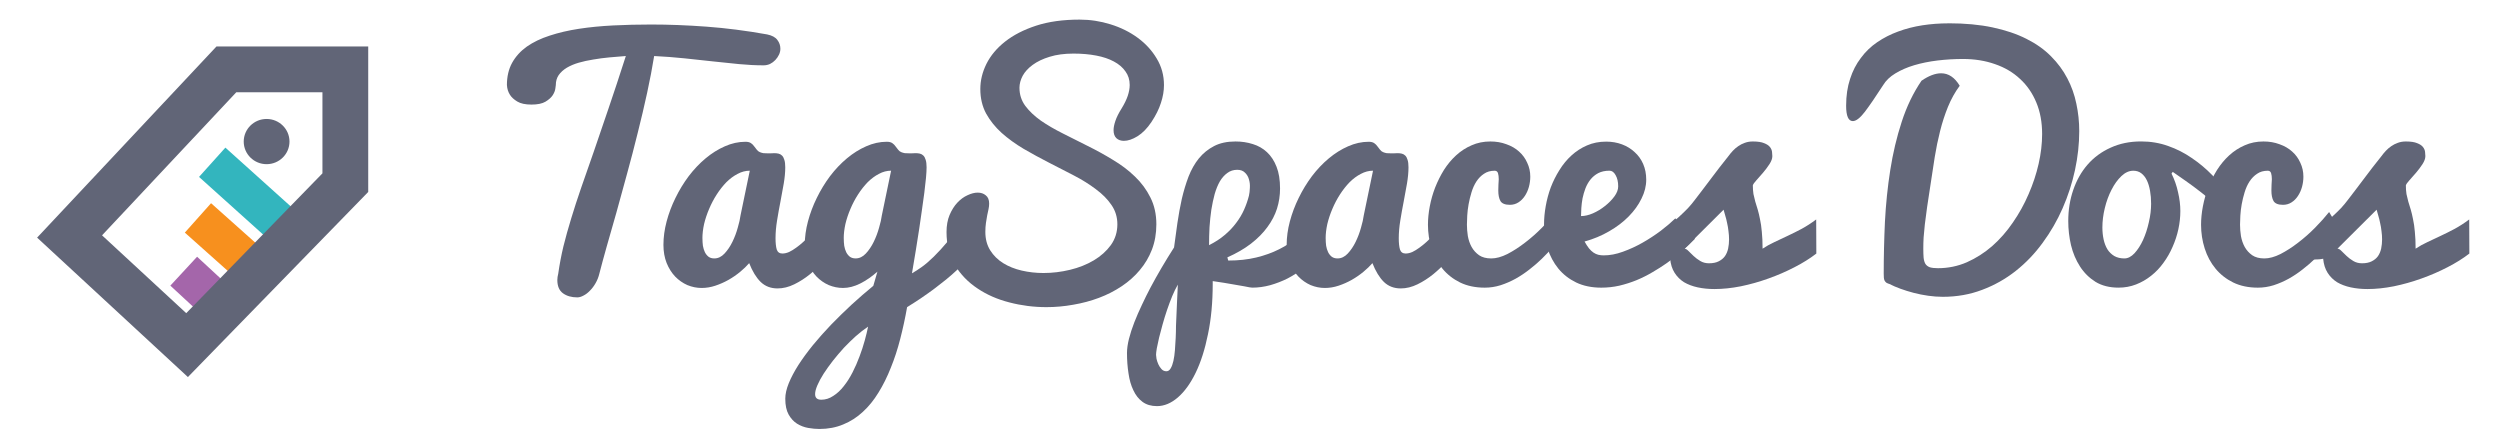
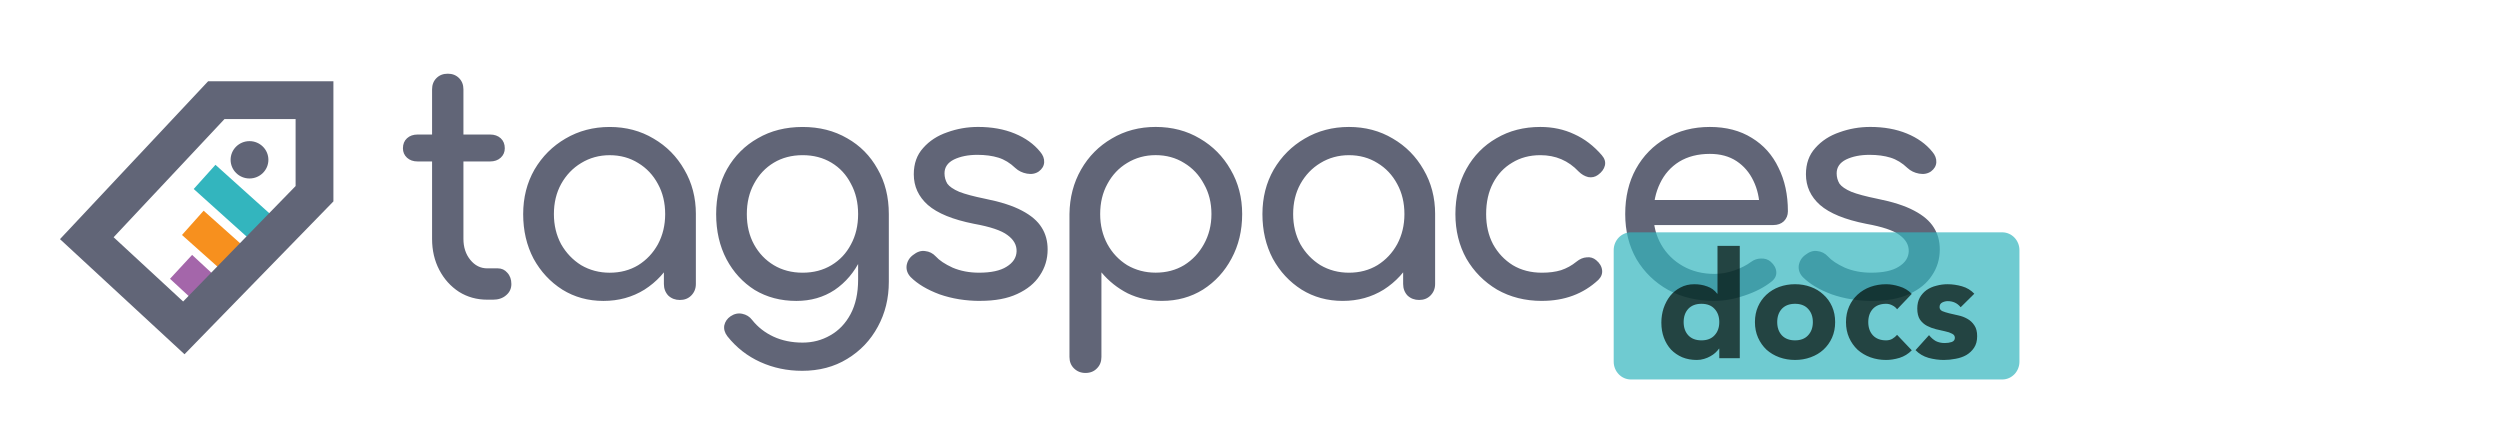
<svg xmlns="http://www.w3.org/2000/svg" width="190mm" height="34mm" version="1.1" viewBox="0 0 190 34" id="svg44">
  <defs id="defs48" />
-   <ellipse cx="20.262" cy="10.759" rx="1.739" ry="1.718" fill="#616577" id="ellipse2" style="stroke-width:1.12" />
-   <g id="g14" transform="matrix(1.119809,0,0,1.119809,-0.3378464,-3.905977)">
+   <ellipse cx="18.962" cy="12.145" rx="1.436" ry="1.419" fill="#616577" id="ellipse2" style="stroke-width:0.925" />
+   <g id="g14" transform="matrix(0.9246743,0,0,0.9246743,1.951741,0.03591334)">
    <g stroke-width="2.674" id="g10">
      <path d="M 15.219,24.158 12.77,21.893" fill="none" stroke="#a466aa" id="path4" />
      <path d="M 19.601,18.905 14.704,14.501" fill="#f7901e" stroke="#33b5be" id="path6" />
      <path d="M 17.474,21.611 13.736,18.277" fill="#616577" stroke="#f7901e" id="path8" />
    </g>
    <path d="m 15.667,8.195 h 8.072 v 7.689 l -10.741,11.026 -7.974,-7.372 z" fill="none" stroke="#616577" stroke-width="3.107" id="path12" />
  </g>
  <g fill="#616577" stroke-width="0.265px" aria-label="TagSpaces Docs" id="g42" transform="matrix(1.119809,0,0,1.119809,-0.3378464,-3.905977)">
-     <path d="m 34.705,9.265 q 0,-0.868 0.351,-1.509 0.362,-0.651 1.002,-1.106 0.651,-0.455 1.55,-0.744 0.91,-0.3 1.995,-0.465 1.085,-0.165 2.325,-0.227 1.24,-0.062 2.563,-0.062 1.798,0 3.762,0.145 1.974,0.145 4.113,0.527 0.496,0.103 0.692,0.372 0.207,0.269 0.207,0.599 0,0.207 -0.093,0.403 -0.093,0.196 -0.248,0.362 -0.155,0.165 -0.362,0.269 -0.207,0.093 -0.434,0.093 -0.796,0 -1.664,-0.083 -0.858,-0.083 -1.798,-0.186 -0.93,-0.103 -1.922,-0.207 -0.992,-0.103 -2.046,-0.155 -0.186,1.158 -0.475,2.491 -0.289,1.333 -0.641,2.728 -0.341,1.385 -0.723,2.77 -0.372,1.375 -0.723,2.635 -0.351,1.251 -0.661,2.315 -0.3,1.065 -0.496,1.829 -0.083,0.351 -0.258,0.651 -0.165,0.289 -0.382,0.506 -0.207,0.217 -0.434,0.331 -0.227,0.124 -0.424,0.124 -0.589,0 -0.972,-0.279 -0.382,-0.279 -0.382,-0.899 0,-0.196 0.062,-0.434 0.134,-0.941 0.351,-1.85 0.227,-0.91 0.527,-1.891 0.3,-0.992 0.682,-2.098 0.382,-1.106 0.848,-2.429 0.465,-1.333 1.002,-2.935 0.548,-1.602 1.178,-3.566 -0.548,0.041 -1.116,0.093 -0.558,0.052 -1.095,0.145 -0.527,0.083 -0.992,0.217 -0.455,0.134 -0.806,0.341 -0.341,0.207 -0.548,0.496 -0.196,0.289 -0.196,0.682 0,0.021 -0.031,0.227 -0.021,0.207 -0.176,0.455 -0.155,0.238 -0.496,0.444 -0.331,0.196 -0.951,0.196 -0.62,0 -0.961,-0.207 -0.341,-0.207 -0.496,-0.455 -0.186,-0.289 -0.207,-0.661 z" id="path16" />
-     <path d="m 56.802,20.479 q -0.238,0.331 -0.641,0.775 -0.393,0.444 -0.889,0.848 -0.496,0.403 -1.065,0.682 -0.568,0.279 -1.137,0.279 -0.682,0 -1.137,-0.434 -0.455,-0.444 -0.785,-1.282 -0.248,0.289 -0.61,0.589 -0.362,0.3 -0.796,0.548 -0.424,0.238 -0.889,0.393 -0.465,0.155 -0.93,0.155 -0.496,0 -0.972,-0.196 -0.465,-0.207 -0.827,-0.579 -0.362,-0.382 -0.579,-0.92 -0.217,-0.548 -0.217,-1.23 0,-0.775 0.217,-1.592 0.217,-0.816 0.599,-1.592 0.382,-0.785 0.899,-1.478 0.527,-0.692 1.147,-1.209 0.62,-0.517 1.302,-0.816 0.692,-0.31 1.406,-0.31 0.238,0 0.372,0.093 0.134,0.093 0.217,0.217 0.093,0.114 0.176,0.227 0.083,0.114 0.207,0.165 0.124,0.052 0.248,0.072 0.134,0.01 0.269,0.01 0.114,0 0.227,0 0.124,-0.01 0.238,-0.01 0.155,0 0.289,0.031 0.134,0.031 0.238,0.134 0.103,0.103 0.155,0.289 0.062,0.186 0.062,0.506 0,0.496 -0.103,1.106 -0.103,0.599 -0.227,1.24 -0.124,0.63 -0.227,1.271 -0.103,0.63 -0.103,1.199 0,0.486 0.083,0.765 0.093,0.269 0.382,0.269 0.217,0 0.455,-0.103 0.238,-0.114 0.475,-0.289 0.248,-0.176 0.486,-0.393 0.248,-0.227 0.465,-0.465 0.506,-0.558 1.023,-1.261 z m -8.826,-0.816 q 0,0.258 0.031,0.506 0.041,0.238 0.134,0.434 0.093,0.186 0.248,0.31 0.155,0.114 0.393,0.114 0.382,0 0.692,-0.331 0.31,-0.331 0.537,-0.796 0.227,-0.465 0.362,-0.961 0.145,-0.496 0.186,-0.827 l 0.63,-3.039 q -0.424,0 -0.827,0.217 -0.403,0.207 -0.765,0.568 -0.351,0.362 -0.651,0.827 -0.3,0.465 -0.517,0.982 -0.217,0.506 -0.341,1.023 -0.114,0.517 -0.114,0.972 z" id="path18" />
-     <path d="m 59.851,21.925 q -0.558,0.496 -1.168,0.806 -0.599,0.3 -1.168,0.3 -0.496,0 -0.972,-0.196 -0.465,-0.207 -0.827,-0.579 -0.362,-0.382 -0.579,-0.92 -0.217,-0.548 -0.217,-1.23 0,-0.775 0.217,-1.592 0.217,-0.816 0.599,-1.592 0.382,-0.785 0.899,-1.478 0.527,-0.692 1.147,-1.209 0.62,-0.517 1.302,-0.816 0.692,-0.31 1.406,-0.31 0.238,0 0.372,0.093 0.134,0.093 0.217,0.217 0.093,0.114 0.176,0.227 0.083,0.114 0.207,0.165 0.124,0.052 0.248,0.072 0.134,0.01 0.269,0.01 0.114,0 0.227,0 0.124,-0.01 0.238,-0.01 0.155,0 0.289,0.031 0.134,0.031 0.238,0.134 0.103,0.103 0.155,0.289 0.062,0.186 0.062,0.506 0,0.269 -0.041,0.723 -0.041,0.455 -0.114,1.013 -0.072,0.558 -0.165,1.189 -0.083,0.62 -0.176,1.22 -0.217,1.426 -0.496,3.049 0.31,-0.176 0.672,-0.434 0.362,-0.258 0.806,-0.692 0.444,-0.434 0.992,-1.085 0.548,-0.661 1.23,-1.643 l 0.496,2.294 q -0.186,0.32 -0.486,0.661 -0.289,0.331 -0.651,0.672 -0.351,0.331 -0.744,0.651 -0.382,0.31 -0.754,0.589 -0.878,0.661 -1.891,1.282 -0.196,1.106 -0.465,2.15 -0.269,1.054 -0.641,1.964 -0.362,0.92 -0.837,1.685 -0.465,0.765 -1.065,1.313 -0.589,0.548 -1.323,0.848 -0.734,0.31 -1.623,0.31 -0.351,0 -0.765,-0.072 -0.403,-0.072 -0.754,-0.289 -0.341,-0.217 -0.568,-0.62 -0.227,-0.403 -0.227,-1.075 0,-0.465 0.238,-1.054 0.238,-0.579 0.651,-1.23 0.413,-0.641 0.982,-1.344 0.568,-0.692 1.23,-1.385 0.672,-0.692 1.395,-1.364 0.734,-0.672 1.478,-1.282 z m -2.284,-2.263 q 0,0.258 0.031,0.506 0.041,0.238 0.134,0.434 0.093,0.186 0.248,0.31 0.155,0.114 0.393,0.114 0.382,0 0.692,-0.331 0.31,-0.331 0.537,-0.796 0.227,-0.465 0.362,-0.961 0.145,-0.496 0.186,-0.827 l 0.63,-3.039 q -0.424,0 -0.827,0.217 -0.403,0.207 -0.765,0.568 -0.351,0.362 -0.651,0.827 -0.3,0.465 -0.517,0.982 -0.217,0.506 -0.341,1.023 -0.114,0.517 -0.114,0.972 z m -1.53,10.955 q 0.434,0 0.816,-0.258 0.393,-0.248 0.713,-0.661 0.331,-0.413 0.599,-0.941 0.269,-0.527 0.475,-1.085 0.207,-0.548 0.351,-1.075 0.145,-0.527 0.227,-0.941 -0.403,0.269 -0.827,0.641 -0.413,0.372 -0.816,0.796 -0.393,0.434 -0.754,0.889 -0.351,0.455 -0.62,0.868 -0.269,0.424 -0.424,0.785 -0.155,0.362 -0.155,0.599 0,0.382 0.413,0.382 z" id="path20" />
-     <path d="m 69.492,9.451 q 0,0.682 0.393,1.22 0.403,0.537 1.054,1.002 0.661,0.455 1.488,0.868 0.837,0.413 1.705,0.858 0.878,0.434 1.705,0.941 0.837,0.496 1.488,1.127 0.661,0.63 1.054,1.426 0.403,0.796 0.403,1.819 0,0.93 -0.3,1.716 -0.3,0.775 -0.827,1.395 -0.517,0.62 -1.23,1.095 -0.713,0.475 -1.54,0.785 -0.827,0.31 -1.736,0.465 -0.91,0.165 -1.829,0.165 -1.292,0 -2.511,-0.32 -1.22,-0.31 -2.17,-0.951 -0.951,-0.63 -1.53,-1.581 -0.568,-0.961 -0.568,-2.243 0,-0.661 0.207,-1.158 0.217,-0.506 0.527,-0.837 0.32,-0.341 0.692,-0.506 0.372,-0.176 0.692,-0.176 0.331,0 0.548,0.186 0.227,0.176 0.227,0.558 0,0.176 -0.041,0.372 -0.041,0.196 -0.093,0.434 -0.041,0.227 -0.083,0.506 -0.041,0.279 -0.041,0.61 0,0.723 0.331,1.251 0.331,0.527 0.878,0.868 0.548,0.341 1.261,0.506 0.713,0.165 1.478,0.165 0.899,0 1.798,-0.217 0.899,-0.217 1.612,-0.641 0.713,-0.424 1.158,-1.034 0.444,-0.62 0.444,-1.416 0,-0.734 -0.403,-1.313 -0.393,-0.579 -1.054,-1.065 -0.651,-0.496 -1.488,-0.93 -0.837,-0.434 -1.705,-0.878 -0.868,-0.444 -1.705,-0.93 -0.837,-0.496 -1.499,-1.085 -0.651,-0.589 -1.054,-1.313 -0.393,-0.734 -0.393,-1.664 0,-0.868 0.413,-1.705 0.424,-0.847 1.261,-1.509 0.848,-0.672 2.108,-1.085 1.261,-0.413 2.956,-0.413 1.075,0 2.098,0.32 1.034,0.32 1.84,0.91 0.806,0.589 1.292,1.406 0.496,0.816 0.496,1.809 0,0.589 -0.207,1.209 -0.196,0.62 -0.641,1.292 -0.434,0.651 -0.951,0.972 -0.506,0.31 -0.92,0.31 -0.31,0 -0.506,-0.176 -0.196,-0.186 -0.196,-0.548 0,-0.269 0.124,-0.63 0.124,-0.372 0.424,-0.848 0.279,-0.455 0.413,-0.847 0.134,-0.403 0.134,-0.744 0,-0.527 -0.289,-0.92 -0.279,-0.403 -0.785,-0.672 -0.496,-0.269 -1.199,-0.403 -0.703,-0.134 -1.54,-0.134 -0.93,0 -1.623,0.217 -0.682,0.207 -1.147,0.548 -0.455,0.331 -0.682,0.744 -0.217,0.413 -0.217,0.816 z" id="path22" />
-     <path d="m 83.66,21.171 q 1.044,0 1.902,-0.207 0.858,-0.207 1.55,-0.558 0.703,-0.351 1.261,-0.816 0.568,-0.475 1.023,-1.013 l 0.114,2.367 q -0.331,0.403 -0.806,0.785 -0.465,0.372 -1.023,0.661 -0.558,0.279 -1.178,0.455 -0.61,0.165 -1.209,0.165 -0.072,0 -0.186,-0.021 -0.103,-0.021 -0.372,-0.072 -0.269,-0.052 -0.775,-0.134 -0.496,-0.093 -1.354,-0.217 v 0.186 q 0,1.881 -0.32,3.411 -0.31,1.54 -0.837,2.625 -0.527,1.085 -1.209,1.674 -0.682,0.589 -1.416,0.589 -0.589,0 -0.982,-0.289 -0.393,-0.289 -0.62,-0.785 -0.238,-0.486 -0.331,-1.147 -0.103,-0.651 -0.103,-1.385 0,-0.424 0.134,-0.961 0.134,-0.527 0.362,-1.116 0.227,-0.579 0.517,-1.189 0.279,-0.599 0.579,-1.168 0.703,-1.323 1.602,-2.728 0.114,-0.806 0.227,-1.654 0.124,-0.848 0.3,-1.643 0.186,-0.796 0.455,-1.509 0.279,-0.713 0.703,-1.24 0.434,-0.527 1.034,-0.837 0.599,-0.31 1.447,-0.31 0.63,0 1.178,0.176 0.548,0.165 0.961,0.548 0.413,0.382 0.651,0.992 0.238,0.599 0.238,1.478 0,0.703 -0.207,1.364 -0.207,0.651 -0.651,1.251 -0.434,0.599 -1.116,1.127 -0.672,0.517 -1.602,0.93 z m -1.302,-1.044 q 0.62,-0.31 1.065,-0.692 0.455,-0.382 0.775,-0.816 0.331,-0.434 0.537,-0.899 0.207,-0.465 0.331,-0.951 0.052,-0.227 0.062,-0.527 0.021,-0.31 -0.062,-0.579 -0.072,-0.269 -0.269,-0.455 -0.186,-0.196 -0.527,-0.196 -0.382,0 -0.672,0.217 -0.289,0.207 -0.506,0.568 -0.207,0.362 -0.351,0.858 -0.134,0.496 -0.227,1.065 -0.083,0.568 -0.124,1.189 -0.031,0.61 -0.031,1.22 z m -3.597,7.441 q 0,0.083 0.031,0.269 0.041,0.186 0.124,0.372 0.083,0.186 0.217,0.331 0.134,0.145 0.331,0.145 0.176,0 0.289,-0.196 0.114,-0.186 0.186,-0.506 0.072,-0.32 0.103,-0.723 0.031,-0.403 0.052,-0.827 0.021,-0.424 0.021,-0.827 0.01,-0.403 0.031,-0.723 0.031,-0.558 0.041,-0.951 0.021,-0.382 0.031,-0.641 0.01,-0.289 0.021,-0.486 -0.196,0.341 -0.382,0.785 -0.186,0.455 -0.351,0.941 -0.165,0.486 -0.3,0.972 -0.134,0.486 -0.238,0.899 -0.093,0.424 -0.155,0.723 -0.052,0.31 -0.052,0.444 z" id="path24" />
-     <path d="m 99.1,20.479 q -0.238,0.331 -0.641,0.775 -0.393,0.444 -0.889,0.848 -0.496,0.403 -1.065,0.682 -0.568,0.279 -1.137,0.279 -0.682,0 -1.137,-0.434 -0.455,-0.444 -0.785,-1.282 -0.248,0.289 -0.61,0.589 -0.362,0.3 -0.796,0.548 -0.424,0.238 -0.889,0.393 -0.465,0.155 -0.93,0.155 -0.496,0 -0.972,-0.196 -0.465,-0.207 -0.827,-0.579 -0.362,-0.382 -0.579,-0.92 -0.217,-0.548 -0.217,-1.23 0,-0.775 0.217,-1.592 0.217,-0.816 0.599,-1.592 0.382,-0.785 0.899,-1.478 0.527,-0.692 1.147,-1.209 0.62,-0.517 1.302,-0.816 0.692,-0.31 1.406,-0.31 0.238,0 0.372,0.093 0.134,0.093 0.217,0.217 0.093,0.114 0.176,0.227 0.083,0.114 0.207,0.165 0.124,0.052 0.248,0.072 0.134,0.01 0.269,0.01 0.114,0 0.227,0 0.124,-0.01 0.238,-0.01 0.155,0 0.289,0.031 0.134,0.031 0.238,0.134 0.103,0.103 0.155,0.289 0.062,0.186 0.062,0.506 0,0.496 -0.103,1.106 -0.103,0.599 -0.227,1.24 -0.124,0.63 -0.227,1.271 -0.103,0.63 -0.103,1.199 0,0.486 0.083,0.765 0.093,0.269 0.382,0.269 0.217,0 0.455,-0.103 0.238,-0.114 0.475,-0.289 0.248,-0.176 0.486,-0.393 0.248,-0.227 0.465,-0.465 0.506,-0.558 1.023,-1.261 z m -8.826,-0.816 q 0,0.258 0.031,0.506 0.041,0.238 0.134,0.434 0.093,0.186 0.248,0.31 0.155,0.114 0.393,0.114 0.382,0 0.692,-0.331 0.31,-0.331 0.537,-0.796 0.227,-0.465 0.362,-0.961 0.145,-0.496 0.186,-0.827 l 0.63,-3.039 q -0.424,0 -0.827,0.217 -0.403,0.207 -0.765,0.568 -0.351,0.362 -0.651,0.827 -0.3,0.465 -0.517,0.982 -0.217,0.506 -0.341,1.023 -0.114,0.517 -0.114,0.972 z" id="path26" />
-     <path d="m 101.07,23.011 q -0.951,0 -1.674,-0.351 -0.713,-0.351 -1.199,-0.941 -0.486,-0.589 -0.734,-1.364 -0.248,-0.775 -0.248,-1.612 0,-0.599 0.124,-1.251 0.124,-0.651 0.362,-1.271 0.248,-0.63 0.599,-1.199 0.362,-0.568 0.827,-0.992 0.475,-0.434 1.054,-0.682 0.579,-0.258 1.271,-0.258 0.589,0 1.085,0.186 0.506,0.176 0.858,0.496 0.362,0.32 0.558,0.765 0.207,0.434 0.207,0.941 0,0.351 -0.093,0.692 -0.093,0.341 -0.279,0.62 -0.176,0.269 -0.434,0.434 -0.258,0.165 -0.579,0.165 -0.486,0 -0.641,-0.258 -0.145,-0.258 -0.145,-0.713 0,-0.186 0.01,-0.393 0.021,-0.207 0.021,-0.372 0,-0.248 -0.052,-0.413 -0.052,-0.165 -0.227,-0.165 -0.424,0 -0.723,0.207 -0.3,0.196 -0.517,0.527 -0.207,0.32 -0.331,0.734 -0.124,0.403 -0.196,0.806 -0.072,0.403 -0.093,0.775 -0.021,0.362 -0.021,0.61 0,0.372 0.062,0.775 0.072,0.403 0.258,0.744 0.186,0.331 0.506,0.558 0.32,0.217 0.827,0.217 0.496,0 1.095,-0.3 0.599,-0.31 1.199,-0.775 0.61,-0.465 1.158,-1.023 0.548,-0.558 0.941,-1.054 l 0.713,1.199 q -0.775,1.106 -1.674,1.974 -0.382,0.372 -0.837,0.723 -0.444,0.351 -0.941,0.63 -0.486,0.269 -1.023,0.444 -0.527,0.165 -1.075,0.165 z" id="path28" />
-     <path d="m 108.98,23.011 q -0.972,0 -1.705,-0.351 -0.723,-0.351 -1.209,-0.941 -0.486,-0.599 -0.734,-1.375 -0.238,-0.785 -0.238,-1.643 0,-0.579 0.114,-1.22 0.114,-0.651 0.341,-1.271 0.238,-0.62 0.589,-1.178 0.351,-0.568 0.816,-0.992 0.475,-0.434 1.054,-0.682 0.589,-0.258 1.302,-0.258 0.579,0 1.075,0.186 0.496,0.186 0.858,0.527 0.372,0.331 0.579,0.806 0.207,0.475 0.207,1.065 0,0.641 -0.32,1.282 -0.31,0.641 -0.868,1.209 -0.558,0.568 -1.333,1.013 -0.765,0.444 -1.664,0.692 0.155,0.279 0.3,0.465 0.155,0.186 0.31,0.289 0.155,0.103 0.32,0.145 0.176,0.041 0.372,0.041 0.62,0 1.302,-0.248 0.692,-0.248 1.344,-0.62 0.651,-0.372 1.23,-0.806 0.579,-0.444 0.982,-0.837 l 1.333,1.385 q -0.91,0.941 -1.933,1.664 -0.444,0.31 -0.961,0.61 -0.506,0.3 -1.075,0.537 -0.558,0.227 -1.168,0.372 -0.599,0.134 -1.22,0.134 z m -1.375,-4.858 q 0.372,0 0.806,-0.186 0.444,-0.196 0.816,-0.496 0.382,-0.3 0.641,-0.651 0.258,-0.351 0.258,-0.682 0,-0.465 -0.176,-0.765 -0.165,-0.3 -0.413,-0.3 -0.444,0 -0.765,0.165 -0.31,0.165 -0.527,0.434 -0.207,0.258 -0.341,0.599 -0.124,0.331 -0.196,0.672 -0.062,0.341 -0.083,0.661 -0.021,0.32 -0.021,0.548 z" id="path30" />
-     <path d="m 113.3,19.042 q 0.579,-0.496 0.941,-0.827 0.362,-0.331 0.62,-0.599 0.258,-0.279 0.465,-0.558 0.217,-0.279 0.506,-0.661 0.289,-0.382 0.703,-0.93 0.413,-0.558 1.075,-1.385 0.134,-0.186 0.3,-0.362 0.165,-0.176 0.362,-0.31 0.207,-0.145 0.444,-0.227 0.248,-0.093 0.548,-0.093 0.496,0 0.765,0.114 0.269,0.103 0.393,0.258 0.124,0.155 0.145,0.331 0.021,0.165 0.021,0.289 0,0.248 -0.196,0.548 -0.196,0.3 -0.434,0.579 -0.238,0.279 -0.455,0.517 -0.207,0.227 -0.238,0.341 0,0.32 0.041,0.589 0.052,0.258 0.124,0.517 0.083,0.248 0.165,0.537 0.083,0.279 0.155,0.651 0.083,0.372 0.124,0.858 0.052,0.486 0.052,1.147 0.372,-0.248 0.796,-0.444 0.434,-0.207 0.899,-0.424 0.465,-0.217 0.951,-0.475 0.496,-0.269 0.992,-0.641 l 0.01,2.315 q -0.641,0.496 -1.488,0.93 -0.837,0.434 -1.767,0.765 -0.92,0.331 -1.871,0.527 -0.941,0.186 -1.788,0.186 -0.61,0 -1.137,-0.114 -0.527,-0.114 -0.93,-0.351 -0.393,-0.248 -0.641,-0.641 -0.248,-0.393 -0.3,-0.951 -0.145,0.031 -0.289,0.041 -0.134,0.01 -0.269,0.01 -0.165,0 -0.31,-0.01 -0.145,-0.01 -0.248,-0.072 -0.103,-0.072 -0.165,-0.217 -0.062,-0.155 -0.062,-0.434 0,-0.248 0.124,-0.455 0.124,-0.217 0.289,-0.382 0.165,-0.165 0.331,-0.289 0.165,-0.124 0.248,-0.196 z m 1.323,1.323 q 0.124,0 0.269,0.155 0.155,0.155 0.351,0.341 0.196,0.186 0.455,0.341 0.258,0.155 0.589,0.155 0.403,0 0.661,-0.134 0.269,-0.134 0.424,-0.351 0.155,-0.227 0.217,-0.517 0.062,-0.3 0.062,-0.62 0,-0.279 -0.041,-0.568 -0.031,-0.289 -0.093,-0.548 -0.052,-0.269 -0.124,-0.496 -0.062,-0.238 -0.114,-0.403 z" id="path32" />
-     <path d="m 132.54,5.069 q 1.685,0 2.997,0.279 1.313,0.279 2.294,0.775 0.992,0.496 1.674,1.189 0.682,0.682 1.106,1.499 0.424,0.806 0.61,1.716 0.196,0.91 0.196,1.86 0,1.302 -0.289,2.646 -0.289,1.333 -0.837,2.584 -0.548,1.251 -1.354,2.346 -0.796,1.095 -1.829,1.912 -1.034,0.817 -2.274,1.282 -1.24,0.475 -2.677,0.475 -0.486,0 -0.992,-0.072 -0.506,-0.072 -0.982,-0.196 -0.475,-0.124 -0.899,-0.279 -0.424,-0.155 -0.744,-0.32 -0.134,-0.041 -0.217,-0.093 -0.072,-0.062 -0.114,-0.134 -0.041,-0.083 -0.052,-0.196 -0.01,-0.114 -0.01,-0.289 0,-1.716 0.083,-3.514 0.093,-1.798 0.362,-3.514 0.269,-1.716 0.775,-3.266 0.506,-1.561 1.344,-2.791 0.734,-0.506 1.333,-0.506 0.754,0 1.261,0.847 -0.475,0.641 -0.796,1.426 -0.32,0.785 -0.537,1.654 -0.217,0.858 -0.362,1.757 -0.145,0.899 -0.269,1.757 -0.145,0.951 -0.248,1.633 -0.093,0.672 -0.155,1.178 -0.052,0.506 -0.083,0.889 -0.021,0.382 -0.021,0.744 0,0.382 0.021,0.641 0.031,0.258 0.124,0.413 0.103,0.155 0.3,0.227 0.207,0.062 0.548,0.062 1.034,0 1.964,-0.403 0.93,-0.413 1.716,-1.095 0.785,-0.692 1.406,-1.602 0.63,-0.91 1.065,-1.922 0.444,-1.013 0.682,-2.057 0.238,-1.054 0.238,-2.026 0,-1.199 -0.393,-2.139 -0.393,-0.951 -1.106,-1.602 -0.703,-0.661 -1.695,-1.002 -0.992,-0.351 -2.181,-0.351 -0.868,0 -1.726,0.103 -0.847,0.103 -1.581,0.32 -0.723,0.217 -1.282,0.558 -0.548,0.331 -0.827,0.796 -0.754,1.168 -1.24,1.809 -0.486,0.63 -0.816,0.63 -0.455,0 -0.455,-1.044 0,-1.013 0.269,-1.819 0.258,-0.806 0.734,-1.426 0.465,-0.63 1.106,-1.065 0.651,-0.444 1.416,-0.723 0.775,-0.289 1.643,-0.424 0.868,-0.134 1.778,-0.134 z" id="path34" />
-     <path d="m 147.68,15.27 q 0.3,0.599 0.444,1.271 0.155,0.661 0.155,1.271 0,0.61 -0.134,1.23 -0.134,0.62 -0.393,1.199 -0.248,0.579 -0.62,1.085 -0.362,0.506 -0.837,0.878 -0.465,0.372 -1.023,0.589 -0.558,0.217 -1.189,0.217 -0.91,0 -1.561,-0.393 -0.641,-0.403 -1.054,-1.044 -0.413,-0.641 -0.61,-1.447 -0.186,-0.806 -0.186,-1.633 0,-1.137 0.341,-2.119 0.341,-0.992 0.972,-1.716 0.641,-0.734 1.561,-1.147 0.92,-0.424 2.067,-0.424 0.982,0 1.84,0.31 0.858,0.3 1.602,0.816 0.754,0.506 1.395,1.168 0.651,0.661 1.209,1.364 l -0.196,1.457 q -0.279,-0.372 -0.754,-0.806 -0.475,-0.434 -1.013,-0.848 -0.527,-0.413 -1.044,-0.775 -0.517,-0.372 -0.889,-0.62 z m -3.194,5.757 q 0.351,0 0.682,-0.351 0.331,-0.362 0.579,-0.899 0.248,-0.548 0.393,-1.199 0.155,-0.661 0.155,-1.261 0,-0.475 -0.072,-0.878 -0.072,-0.413 -0.217,-0.713 -0.145,-0.3 -0.372,-0.475 -0.227,-0.176 -0.548,-0.176 -0.424,0 -0.806,0.362 -0.382,0.362 -0.672,0.93 -0.289,0.558 -0.455,1.24 -0.165,0.682 -0.165,1.313 0,0.434 0.083,0.816 0.083,0.382 0.258,0.672 0.176,0.279 0.465,0.455 0.289,0.165 0.692,0.165 z" id="path36" />
-     <path d="m 153.54,23.011 q -0.951,0 -1.674,-0.351 -0.713,-0.351 -1.199,-0.941 -0.486,-0.589 -0.734,-1.364 -0.248,-0.775 -0.248,-1.612 0,-0.599 0.124,-1.251 0.124,-0.651 0.362,-1.271 0.248,-0.63 0.599,-1.199 0.362,-0.568 0.827,-0.992 0.475,-0.434 1.054,-0.682 0.579,-0.258 1.271,-0.258 0.589,0 1.085,0.186 0.506,0.176 0.858,0.496 0.362,0.32 0.558,0.765 0.207,0.434 0.207,0.941 0,0.351 -0.093,0.692 -0.093,0.341 -0.279,0.62 -0.176,0.269 -0.434,0.434 -0.258,0.165 -0.579,0.165 -0.486,0 -0.641,-0.258 -0.145,-0.258 -0.145,-0.713 0,-0.186 0.01,-0.393 0.021,-0.207 0.021,-0.372 0,-0.248 -0.052,-0.413 -0.052,-0.165 -0.227,-0.165 -0.424,0 -0.723,0.207 -0.3,0.196 -0.517,0.527 -0.207,0.32 -0.331,0.734 -0.124,0.403 -0.196,0.806 -0.072,0.403 -0.093,0.775 -0.021,0.362 -0.021,0.61 0,0.372 0.062,0.775 0.072,0.403 0.258,0.744 0.186,0.331 0.506,0.558 0.32,0.217 0.827,0.217 0.496,0 1.095,-0.3 0.599,-0.31 1.199,-0.775 0.61,-0.465 1.158,-1.023 0.548,-0.558 0.941,-1.054 l 0.713,1.199 q -0.775,1.106 -1.674,1.974 -0.382,0.372 -0.837,0.723 -0.444,0.351 -0.941,0.63 -0.486,0.269 -1.023,0.444 -0.527,0.165 -1.075,0.165 z" id="path38" />
-     <path d="m 157.62,19.042 q 0.579,-0.496 0.941,-0.827 0.362,-0.331 0.62,-0.599 0.258,-0.279 0.465,-0.558 0.217,-0.279 0.506,-0.661 0.289,-0.382 0.703,-0.93 0.413,-0.558 1.075,-1.385 0.134,-0.186 0.3,-0.362 0.165,-0.176 0.362,-0.31 0.207,-0.145 0.444,-0.227 0.248,-0.093 0.548,-0.093 0.496,0 0.765,0.114 0.269,0.103 0.393,0.258 0.124,0.155 0.145,0.331 0.021,0.165 0.021,0.289 0,0.248 -0.196,0.548 -0.196,0.3 -0.434,0.579 -0.238,0.279 -0.455,0.517 -0.207,0.227 -0.238,0.341 0,0.32 0.041,0.589 0.052,0.258 0.124,0.517 0.083,0.248 0.165,0.537 0.083,0.279 0.155,0.651 0.083,0.372 0.124,0.858 0.052,0.486 0.052,1.147 0.372,-0.248 0.796,-0.444 0.434,-0.207 0.899,-0.424 0.465,-0.217 0.951,-0.475 0.496,-0.269 0.992,-0.641 l 0.01,2.315 q -0.641,0.496 -1.488,0.93 -0.837,0.434 -1.767,0.765 -0.92,0.331 -1.871,0.527 -0.941,0.186 -1.788,0.186 -0.61,0 -1.137,-0.114 -0.527,-0.114 -0.93,-0.351 -0.393,-0.248 -0.641,-0.641 -0.248,-0.393 -0.3,-0.951 -0.145,0.031 -0.289,0.041 -0.134,0.01 -0.269,0.01 -0.165,0 -0.31,-0.01 -0.145,-0.01 -0.248,-0.072 -0.103,-0.072 -0.165,-0.217 -0.062,-0.155 -0.062,-0.434 0,-0.248 0.124,-0.455 0.124,-0.217 0.289,-0.382 0.165,-0.165 0.331,-0.289 0.165,-0.124 0.248,-0.196 z m 1.323,1.323 q 0.124,0 0.269,0.155 0.155,0.155 0.351,0.341 0.196,0.186 0.455,0.341 0.258,0.155 0.589,0.155 0.403,0 0.661,-0.134 0.269,-0.134 0.424,-0.351 0.155,-0.227 0.217,-0.517 0.062,-0.3 0.062,-0.62 0,-0.279 -0.041,-0.568 -0.031,-0.289 -0.093,-0.548 -0.052,-0.269 -0.124,-0.496 -0.062,-0.238 -0.114,-0.403 z" id="path40" />
+     <path d="m 33.37,23.827 c -0.709,0 -1.347,-0.177 -1.914,-0.531 -0.567,-0.369 -1.014,-0.865 -1.34,-1.489 -0.327,-0.624 -0.49,-1.326 -0.49,-2.107 V 9.554 c 0,-0.312 0.099,-0.567 0.298,-0.766 0.198,-0.198 0.454,-0.298 0.766,-0.298 0.312,0 0.567,0.099 0.766,0.298 0.198,0.198 0.298,0.454 0.298,0.766 V 19.701 c 0,0.567 0.156,1.042 0.468,1.425 0.312,0.383 0.695,0.575 1.148,0.575 h 0.724 c 0.255,0 0.468,0.099 0.638,0.297 0.184,0.198 0.276,0.454 0.276,0.766 0,0.312 -0.12,0.567 -0.361,0.766 -0.227,0.198 -0.525,0.298 -0.894,0.298 z m -4.722,-9.381 c -0.298,0 -0.539,-0.085 -0.724,-0.254 -0.184,-0.171 -0.276,-0.384 -0.276,-0.639 0,-0.284 0.092,-0.511 0.276,-0.681 0.185,-0.17 0.426,-0.254 0.724,-0.254 h 4.913 c 0.298,0 0.539,0.085 0.724,0.254 0.184,0.17 0.276,0.397 0.276,0.681 0,0.255 -0.092,0.468 -0.276,0.638 -0.185,0.17 -0.426,0.255 -0.724,0.255 z m 12.607,9.465 c -1.035,0 -1.964,-0.255 -2.787,-0.766 -0.823,-0.524 -1.475,-1.226 -1.957,-2.106 -0.468,-0.893 -0.702,-1.9 -0.702,-3.02 0,-1.12 0.255,-2.127 0.766,-3.02 0.524,-0.893 1.226,-1.595 2.106,-2.106 0.893,-0.525 1.893,-0.788 3,-0.788 1.105,0 2.098,0.263 2.977,0.788 0.879,0.511 1.574,1.212 2.085,2.106 0.524,0.893 0.787,1.9 0.787,3.02 h -0.829 c 0,1.12 -0.241,2.127 -0.724,3.02 -0.468,0.879 -1.113,1.581 -1.935,2.106 -0.823,0.511 -1.752,0.766 -2.787,0.766 z m 0.426,-1.914 c 0.723,0 1.368,-0.17 1.935,-0.511 0.567,-0.354 1.014,-0.829 1.341,-1.425 0.326,-0.609 0.489,-1.29 0.489,-2.042 0,-0.766 -0.163,-1.447 -0.49,-2.042 C 44.63,15.368 44.183,14.894 43.616,14.553 43.049,14.198 42.404,14.021 41.681,14.021 c -0.71,0 -1.355,0.177 -1.936,0.532 -0.567,0.34 -1.021,0.815 -1.361,1.424 -0.327,0.596 -0.49,1.277 -0.49,2.042 0,0.752 0.163,1.432 0.49,2.042 0.34,0.596 0.794,1.071 1.361,1.425 0.582,0.34 1.227,0.511 1.936,0.511 z m 4.764,1.85 c -0.312,0 -0.574,-0.099 -0.787,-0.298 -0.199,-0.212 -0.299,-0.475 -0.299,-0.787 v -3.255 l 0.405,-2.254 1.765,0.766 v 4.743 c 0,0.312 -0.106,0.574 -0.318,0.787 -0.198,0.198 -0.454,0.298 -0.766,0.298 z m 7.906,0.064 c -1.063,0 -2.006,-0.248 -2.829,-0.744 -0.808,-0.511 -1.446,-1.206 -1.914,-2.085 -0.468,-0.893 -0.702,-1.914 -0.702,-3.063 0,-1.163 0.248,-2.183 0.744,-3.063 0.511,-0.894 1.206,-1.589 2.085,-2.085 0.879,-0.511 1.893,-0.766 3.042,-0.766 1.134,0 2.141,0.255 3.02,0.766 0.879,0.496 1.567,1.191 2.063,2.085 0.51,0.879 0.765,1.9 0.765,3.063 h -1.255 c 0,1.149 -0.22,2.17 -0.659,3.063 -0.425,0.879 -1.014,1.574 -1.765,2.085 -0.751,0.496 -1.616,0.744 -2.595,0.744 z m 0.382,4.743 c -1.007,0 -1.95,-0.198 -2.828,-0.595 -0.879,-0.398 -1.624,-0.979 -2.234,-1.745 -0.185,-0.241 -0.256,-0.489 -0.213,-0.744 0.057,-0.255 0.198,-0.461 0.426,-0.617 0.255,-0.17 0.517,-0.226 0.787,-0.17 0.284,0.057 0.511,0.198 0.681,0.425 0.383,0.482 0.865,0.858 1.446,1.128 0.582,0.269 1.241,0.404 1.978,0.404 0.68,0 1.304,-0.163 1.871,-0.49 0.582,-0.326 1.043,-0.808 1.383,-1.446 0.34,-0.638 0.511,-1.418 0.511,-2.339 v -3.02 l 0.702,-1.872 1.382,0.447 v 4.595 c 0,1.12 -0.248,2.134 -0.744,3.041 -0.496,0.922 -1.191,1.652 -2.084,2.191 -0.879,0.539 -1.901,0.808 -3.064,0.808 z m 0.043,-6.658 c 0.737,0 1.39,-0.17 1.957,-0.511 0.567,-0.34 1.007,-0.808 1.319,-1.404 0.326,-0.595 0.489,-1.283 0.489,-2.063 0,-0.78 -0.163,-1.468 -0.49,-2.063 -0.312,-0.609 -0.751,-1.084 -1.319,-1.425 -0.567,-0.34 -1.218,-0.511 -1.956,-0.511 -0.737,0 -1.39,0.17 -1.958,0.511 -0.567,0.34 -1.014,0.816 -1.34,1.425 -0.327,0.595 -0.49,1.283 -0.49,2.063 0,0.78 0.163,1.468 0.49,2.063 0.327,0.595 0.773,1.063 1.34,1.404 0.567,0.34 1.22,0.511 1.958,0.511 z m 12.053,1.914 c -0.992,0 -1.914,-0.149 -2.765,-0.447 -0.837,-0.312 -1.489,-0.702 -1.957,-1.17 -0.213,-0.227 -0.305,-0.482 -0.277,-0.766 0.043,-0.298 0.185,-0.539 0.426,-0.723 0.283,-0.227 0.56,-0.32 0.829,-0.277 0.284,0.028 0.525,0.149 0.724,0.362 0.241,0.269 0.624,0.525 1.149,0.766 0.538,0.227 1.134,0.34 1.786,0.34 0.823,0 1.446,-0.135 1.871,-0.404 0.44,-0.269 0.667,-0.617 0.681,-1.042 0.014,-0.426 -0.191,-0.795 -0.617,-1.106 -0.411,-0.312 -1.17,-0.567 -2.276,-0.766 -1.432,-0.284 -2.474,-0.709 -3.127,-1.277 -0.638,-0.567 -0.957,-1.262 -0.957,-2.084 0,-0.724 0.213,-1.319 0.639,-1.787 0.425,-0.482 0.971,-0.837 1.637,-1.064 0.666,-0.241 1.361,-0.362 2.085,-0.362 0.936,0 1.765,0.149 2.488,0.447 0.724,0.298 1.298,0.709 1.724,1.233 0.198,0.227 0.29,0.468 0.276,0.724 -0.014,0.241 -0.135,0.446 -0.362,0.616 -0.227,0.156 -0.496,0.206 -0.808,0.149 -0.312,-0.057 -0.574,-0.184 -0.787,-0.382 -0.355,-0.34 -0.738,-0.574 -1.149,-0.702 -0.411,-0.127 -0.886,-0.191 -1.424,-0.191 -0.624,0 -1.156,0.106 -1.596,0.318 -0.425,0.214 -0.638,0.526 -0.638,0.936 0,0.255 0.064,0.489 0.191,0.702 0.142,0.198 0.411,0.383 0.808,0.553 0.397,0.156 0.979,0.312 1.745,0.468 1.063,0.212 1.9,0.482 2.51,0.808 0.624,0.326 1.07,0.709 1.34,1.148 0.27,0.425 0.405,0.921 0.405,1.489 0,0.653 -0.177,1.241 -0.532,1.765 -0.34,0.525 -0.851,0.943 -1.532,1.255 -0.666,0.312 -1.503,0.468 -2.51,0.468 z m 7.141,4.89 c -0.312,0 -0.574,-0.106 -0.787,-0.319 -0.198,-0.198 -0.298,-0.453 -0.298,-0.765 v -9.699 c 0.014,-1.12 0.276,-2.127 0.787,-3.02 0.511,-0.894 1.206,-1.596 2.085,-2.107 0.879,-0.524 1.872,-0.787 2.977,-0.787 1.12,0 2.12,0.262 3,0.787 0.879,0.511 1.574,1.213 2.085,2.107 0.524,0.893 0.787,1.9 0.787,3.02 0,1.12 -0.241,2.127 -0.724,3.02 -0.468,0.879 -1.113,1.581 -1.935,2.106 -0.823,0.511 -1.752,0.766 -2.787,0.766 -0.837,0 -1.609,-0.17 -2.319,-0.511 -0.695,-0.355 -1.29,-0.83 -1.787,-1.425 v 5.743 c 0,0.312 -0.099,0.567 -0.298,0.766 -0.198,0.212 -0.461,0.318 -0.787,0.318 z m 4.764,-6.807 c 0.724,0 1.369,-0.17 1.936,-0.511 0.567,-0.354 1.014,-0.829 1.34,-1.424 0.34,-0.61 0.511,-1.291 0.511,-2.042 0,-0.766 -0.17,-1.447 -0.511,-2.042 -0.326,-0.61 -0.773,-1.085 -1.34,-1.425 -0.567,-0.355 -1.212,-0.532 -1.936,-0.532 -0.709,0 -1.354,0.177 -1.935,0.532 -0.567,0.34 -1.014,0.816 -1.341,1.425 -0.326,0.595 -0.489,1.276 -0.489,2.042 0,0.752 0.163,1.433 0.49,2.042 0.326,0.595 0.773,1.07 1.34,1.424 0.581,0.34 1.226,0.511 1.935,0.511 z m 12.693,1.917 c -1.035,0 -1.964,-0.255 -2.787,-0.766 -0.823,-0.524 -1.475,-1.226 -1.957,-2.106 -0.468,-0.893 -0.702,-1.9 -0.702,-3.02 0,-1.12 0.255,-2.127 0.766,-3.02 0.524,-0.893 1.226,-1.595 2.106,-2.106 0.893,-0.525 1.893,-0.788 3,-0.788 1.105,0 2.098,0.263 2.977,0.788 0.879,0.511 1.574,1.212 2.085,2.106 0.524,0.893 0.787,1.9 0.787,3.02 h -0.829 c 0,1.12 -0.241,2.127 -0.724,3.02 -0.468,0.879 -1.113,1.581 -1.935,2.106 -0.823,0.511 -1.752,0.766 -2.787,0.766 z m 0.426,-1.914 c 0.723,0 1.368,-0.17 1.935,-0.511 0.567,-0.354 1.014,-0.829 1.341,-1.425 0.326,-0.609 0.489,-1.29 0.489,-2.042 0,-0.766 -0.163,-1.447 -0.49,-2.042 -0.326,-0.609 -0.773,-1.084 -1.34,-1.424 -0.567,-0.355 -1.212,-0.532 -1.935,-0.532 -0.71,0 -1.355,0.177 -1.936,0.532 -0.567,0.34 -1.021,0.815 -1.361,1.424 -0.327,0.596 -0.49,1.277 -0.49,2.042 0,0.752 0.163,1.432 0.49,2.042 0.34,0.596 0.794,1.071 1.361,1.425 0.582,0.34 1.227,0.511 1.936,0.511 z m 4.764,1.85 c -0.312,0 -0.574,-0.099 -0.787,-0.298 -0.199,-0.212 -0.299,-0.475 -0.299,-0.787 v -3.255 l 0.405,-2.254 1.765,0.766 v 4.743 c 0,0.312 -0.106,0.574 -0.318,0.787 -0.198,0.198 -0.454,0.298 -0.766,0.298 z m 8.331,0.064 c -1.134,0 -2.148,-0.255 -3.042,-0.766 -0.879,-0.524 -1.574,-1.226 -2.084,-2.106 -0.496,-0.893 -0.744,-1.9 -0.744,-3.02 0,-1.149 0.248,-2.17 0.744,-3.063 0.496,-0.894 1.177,-1.589 2.042,-2.085 0.865,-0.511 1.858,-0.766 2.978,-0.766 0.837,0 1.603,0.163 2.298,0.49 0.695,0.312 1.318,0.786 1.871,1.424 0.198,0.227 0.269,0.461 0.213,0.702 -0.057,0.241 -0.213,0.454 -0.468,0.639 -0.198,0.142 -0.418,0.192 -0.659,0.149 -0.241,-0.057 -0.46,-0.184 -0.659,-0.383 -0.695,-0.737 -1.56,-1.106 -2.595,-1.106 -0.723,0 -1.361,0.17 -1.914,0.511 -0.553,0.327 -0.985,0.788 -1.297,1.383 -0.312,0.595 -0.468,1.297 -0.468,2.106 0,0.766 0.156,1.447 0.468,2.042 0.327,0.595 0.773,1.07 1.34,1.424 0.567,0.34 1.227,0.511 1.978,0.511 0.496,0 0.929,-0.057 1.297,-0.17 0.383,-0.128 0.731,-0.32 1.043,-0.575 0.226,-0.185 0.46,-0.284 0.702,-0.298 0.241,-0.028 0.453,0.035 0.638,0.191 0.241,0.198 0.376,0.426 0.404,0.681 0.028,0.241 -0.057,0.46 -0.255,0.659 -1.021,0.95 -2.297,1.424 -3.829,1.424 z m 11.718,0 c -1.177,0 -2.226,-0.248 -3.148,-0.744 -0.908,-0.511 -1.624,-1.206 -2.148,-2.085 -0.511,-0.893 -0.767,-1.914 -0.767,-3.063 0,-1.163 0.241,-2.183 0.724,-3.063 0.496,-0.894 1.177,-1.589 2.042,-2.085 0.865,-0.511 1.858,-0.766 2.978,-0.766 1.106,0 2.056,0.248 2.851,0.744 0.794,0.482 1.397,1.156 1.808,2.022 0.425,0.85 0.638,1.836 0.638,2.956 0,0.269 -0.092,0.496 -0.276,0.68 -0.185,0.17 -0.419,0.255 -0.702,0.255 h -8.573 v -1.701 h 8.509 l -0.872,0.595 c -0.014,-0.709 -0.155,-1.34 -0.425,-1.894 -0.27,-0.567 -0.653,-1.013 -1.149,-1.34 -0.496,-0.326 -1.099,-0.489 -1.808,-0.489 -0.808,0 -1.503,0.177 -2.084,0.532 -0.567,0.354 -1,0.843 -1.298,1.467 -0.298,0.61 -0.447,1.305 -0.447,2.085 0,0.78 0.177,1.475 0.532,2.085 0.354,0.609 0.843,1.091 1.468,1.446 0.624,0.354 1.34,0.531 2.148,0.531 0.44,0 0.886,-0.078 1.34,-0.234 0.469,-0.17 0.844,-0.361 1.128,-0.575 0.213,-0.156 0.44,-0.234 0.681,-0.234 0.255,-0.014 0.475,0.057 0.659,0.213 0.241,0.213 0.368,0.447 0.382,0.702 0.014,0.255 -0.1,0.475 -0.34,0.659 -0.482,0.383 -1.085,0.695 -1.809,0.936 -0.708,0.241 -1.389,0.362 -2.042,0.362 z m 10.712,0 c -0.992,0 -1.914,-0.149 -2.765,-0.447 -0.837,-0.312 -1.489,-0.702 -1.957,-1.17 -0.213,-0.227 -0.305,-0.482 -0.277,-0.766 0.043,-0.298 0.185,-0.539 0.426,-0.723 0.283,-0.227 0.56,-0.32 0.829,-0.277 0.284,0.028 0.525,0.149 0.724,0.362 0.241,0.269 0.624,0.525 1.149,0.766 0.538,0.227 1.134,0.34 1.786,0.34 0.823,0 1.446,-0.135 1.871,-0.404 0.44,-0.269 0.667,-0.617 0.681,-1.042 0.014,-0.426 -0.191,-0.795 -0.617,-1.106 -0.411,-0.312 -1.17,-0.567 -2.276,-0.766 -1.432,-0.284 -2.474,-0.709 -3.127,-1.277 -0.638,-0.567 -0.957,-1.262 -0.957,-2.084 0,-0.724 0.213,-1.319 0.639,-1.787 0.425,-0.482 0.971,-0.837 1.637,-1.064 0.666,-0.241 1.361,-0.362 2.085,-0.362 0.936,0 1.765,0.149 2.488,0.447 0.724,0.298 1.298,0.709 1.724,1.233 0.198,0.227 0.29,0.468 0.276,0.724 -0.015,0.241 -0.135,0.446 -0.362,0.616 -0.227,0.156 -0.496,0.206 -0.808,0.149 -0.312,-0.057 -0.574,-0.184 -0.787,-0.382 -0.355,-0.34 -0.738,-0.574 -1.149,-0.702 -0.411,-0.127 -0.886,-0.191 -1.424,-0.191 -0.624,0 -1.156,0.106 -1.596,0.318 -0.425,0.214 -0.638,0.526 -0.638,0.936 0,0.255 0.064,0.489 0.191,0.702 0.142,0.198 0.411,0.383 0.808,0.553 0.397,0.156 0.979,0.312 1.745,0.468 1.063,0.212 1.9,0.482 2.51,0.808 0.624,0.326 1.07,0.709 1.34,1.148 0.27,0.425 0.405,0.921 0.405,1.489 0,0.653 -0.177,1.241 -0.532,1.765 -0.34,0.525 -0.851,0.943 -1.532,1.255 -0.666,0.312 -1.503,0.468 -2.51,0.468 z" style="fill:#616577;fill-opacity:1;stroke-width:0.249px" fill="gray" aria-label="tagspaces pro" id="path1" />
+     <rect style="opacity:0.705;fill:#33b5be;fill-opacity:1;stroke-width:0.284;stroke-dasharray:none;paint-order:markers stroke fill" id="rect2" width="27.538" height="9.987" x="109.821" y="19.256" ry="1.21" rx="1.169" />
  </g>
+   <path style="font-weight:bold;font-size:11.289px;font-family:Avenir;-inkscape-font-specification:'Avenir Bold';opacity:0.705;fill:#000600;fill-opacity:0.972;stroke-width:0.213;paint-order:markers stroke fill" d="m 132.224,27.221 h -1.558 v -0.722 h -0.023 q -0.102,0.147 -0.271,0.305 -0.158,0.147 -0.384,0.271 -0.214,0.124 -0.485,0.203 -0.26,0.079 -0.542,0.079 -0.61,0 -1.106,-0.203 -0.497,-0.214 -0.858,-0.587 -0.35,-0.384 -0.542,-0.903 -0.192,-0.519 -0.192,-1.14 0,-0.576 0.169,-1.095 0.181,-0.531 0.497,-0.937 0.327,-0.406 0.79,-0.643 0.463,-0.248 1.05,-0.248 0.531,0 0.982,0.169 0.463,0.158 0.756,0.553 h 0.023 v -3.635 h 1.693 z m -1.558,-2.743 q 0,-0.621 -0.361,-1.005 -0.35,-0.384 -0.993,-0.384 -0.643,0 -1.005,0.384 -0.35,0.384 -0.35,1.005 0,0.621 0.35,1.005 0.361,0.384 1.005,0.384 0.643,0 0.993,-0.384 0.361,-0.384 0.361,-1.005 z m 2.709,0 q 0,-0.655 0.237,-1.185 0.237,-0.531 0.643,-0.903 0.418,-0.384 0.971,-0.587 0.564,-0.203 1.197,-0.203 0.632,0 1.185,0.203 0.564,0.203 0.971,0.587 0.418,0.373 0.655,0.903 0.237,0.531 0.237,1.185 0,0.655 -0.237,1.185 -0.237,0.531 -0.655,0.914 -0.406,0.373 -0.971,0.576 -0.553,0.203 -1.185,0.203 -0.632,0 -1.197,-0.203 -0.553,-0.203 -0.971,-0.576 -0.406,-0.384 -0.643,-0.914 -0.237,-0.531 -0.237,-1.185 z m 1.693,0 q 0,0.621 0.35,1.005 0.361,0.384 1.005,0.384 0.643,0 0.993,-0.384 0.361,-0.384 0.361,-1.005 0,-0.621 -0.361,-1.005 -0.35,-0.384 -0.993,-0.384 -0.643,0 -1.005,0.384 -0.35,0.384 -0.35,1.005 z m 9.11,-0.971 q -0.124,-0.181 -0.35,-0.294 -0.226,-0.124 -0.485,-0.124 -0.643,0 -1.005,0.384 -0.35,0.384 -0.35,1.005 0,0.621 0.35,1.005 0.361,0.384 1.005,0.384 0.282,0 0.485,-0.124 0.203,-0.124 0.35,-0.294 l 1.118,1.174 q -0.395,0.406 -0.937,0.576 -0.531,0.158 -1.016,0.158 -0.632,0 -1.197,-0.203 -0.553,-0.203 -0.971,-0.576 -0.406,-0.384 -0.643,-0.914 -0.237,-0.531 -0.237,-1.185 0,-0.655 0.237,-1.185 0.237,-0.531 0.643,-0.903 0.418,-0.384 0.971,-0.587 0.564,-0.203 1.197,-0.203 0.485,0 1.016,0.169 0.542,0.158 0.937,0.564 z m 4.832,-0.158 q -0.373,-0.463 -0.982,-0.463 -0.214,0 -0.418,0.102 -0.203,0.102 -0.203,0.35 0,0.203 0.203,0.305 0.214,0.09 0.531,0.169 0.327,0.068 0.689,0.158 0.373,0.079 0.689,0.26 0.327,0.181 0.531,0.497 0.214,0.305 0.214,0.824 0,0.531 -0.237,0.881 -0.226,0.339 -0.587,0.553 -0.361,0.203 -0.813,0.282 -0.452,0.09 -0.892,0.09 -0.576,0 -1.163,-0.158 -0.587,-0.169 -0.993,-0.587 l 1.027,-1.14 q 0.237,0.294 0.519,0.452 0.294,0.147 0.677,0.147 0.294,0 0.531,-0.079 0.237,-0.09 0.237,-0.316 0,-0.214 -0.214,-0.316 -0.203,-0.113 -0.531,-0.181 -0.316,-0.079 -0.689,-0.158 -0.361,-0.09 -0.689,-0.26 -0.316,-0.169 -0.531,-0.474 -0.203,-0.316 -0.203,-0.835 0,-0.485 0.192,-0.835 0.203,-0.35 0.519,-0.576 0.327,-0.226 0.745,-0.327 0.418,-0.113 0.847,-0.113 0.542,0 1.095,0.158 0.553,0.158 0.937,0.564 z" id="text2" aria-label="docs" />
</svg>
